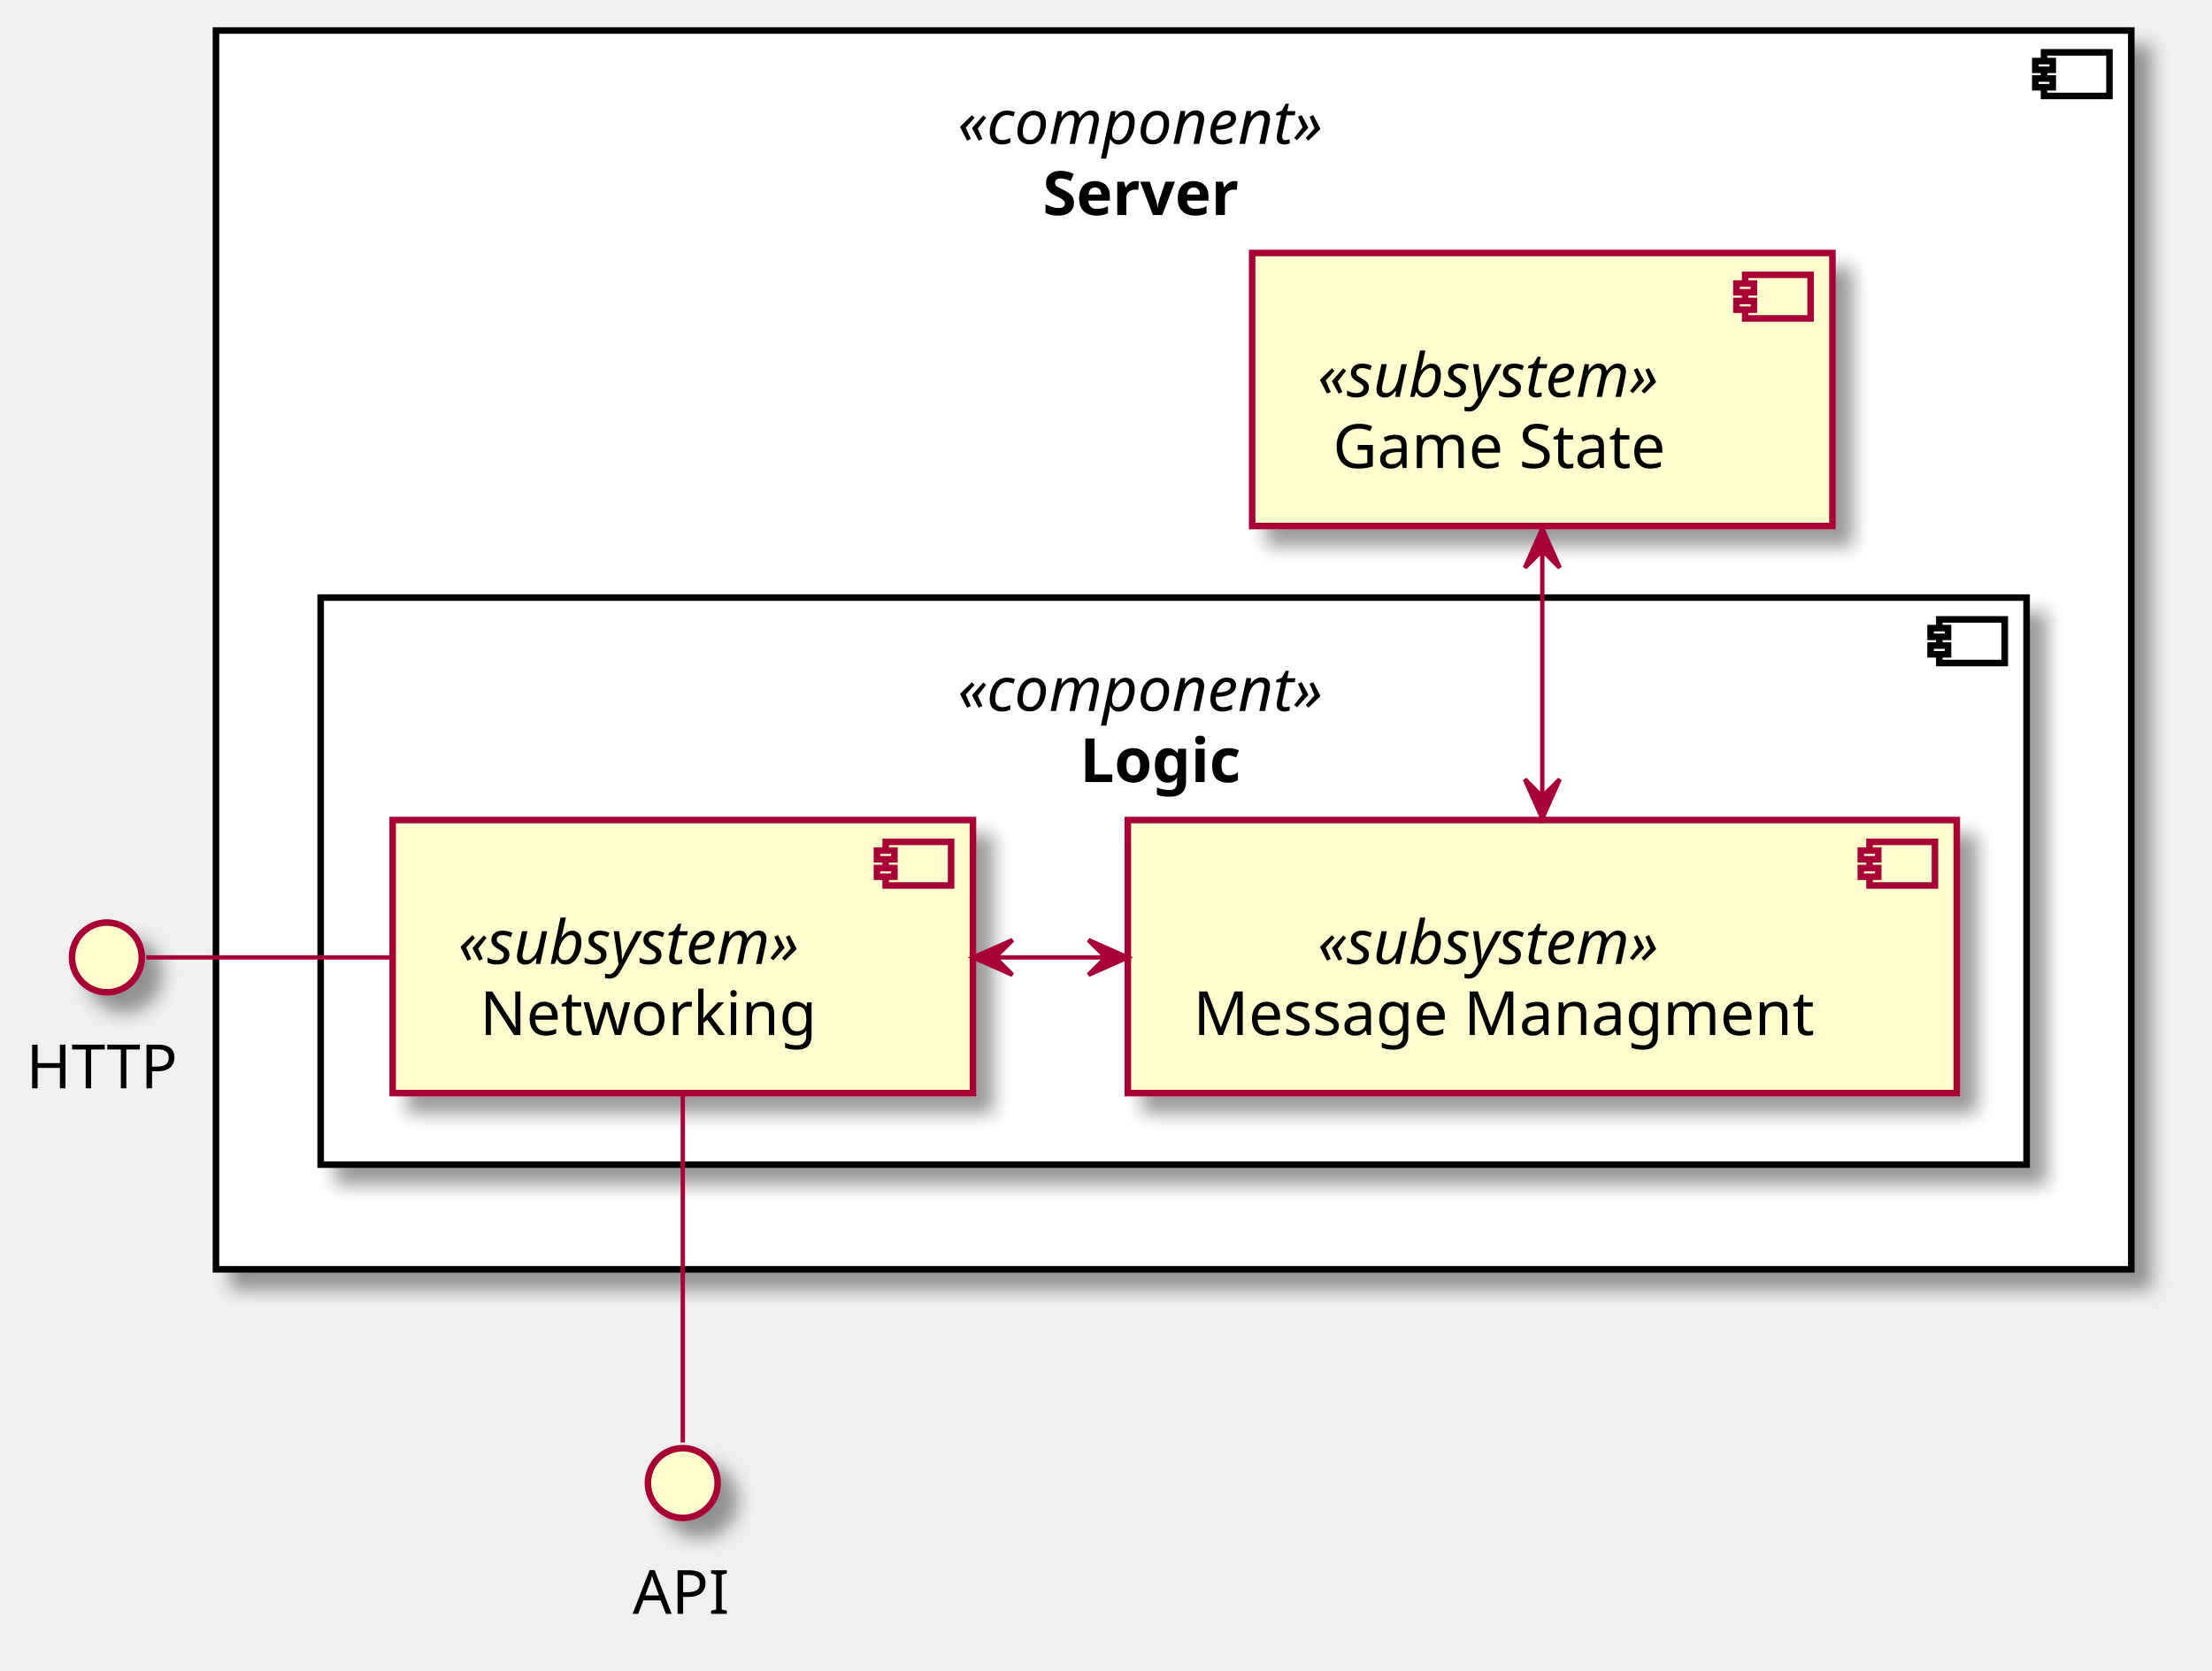
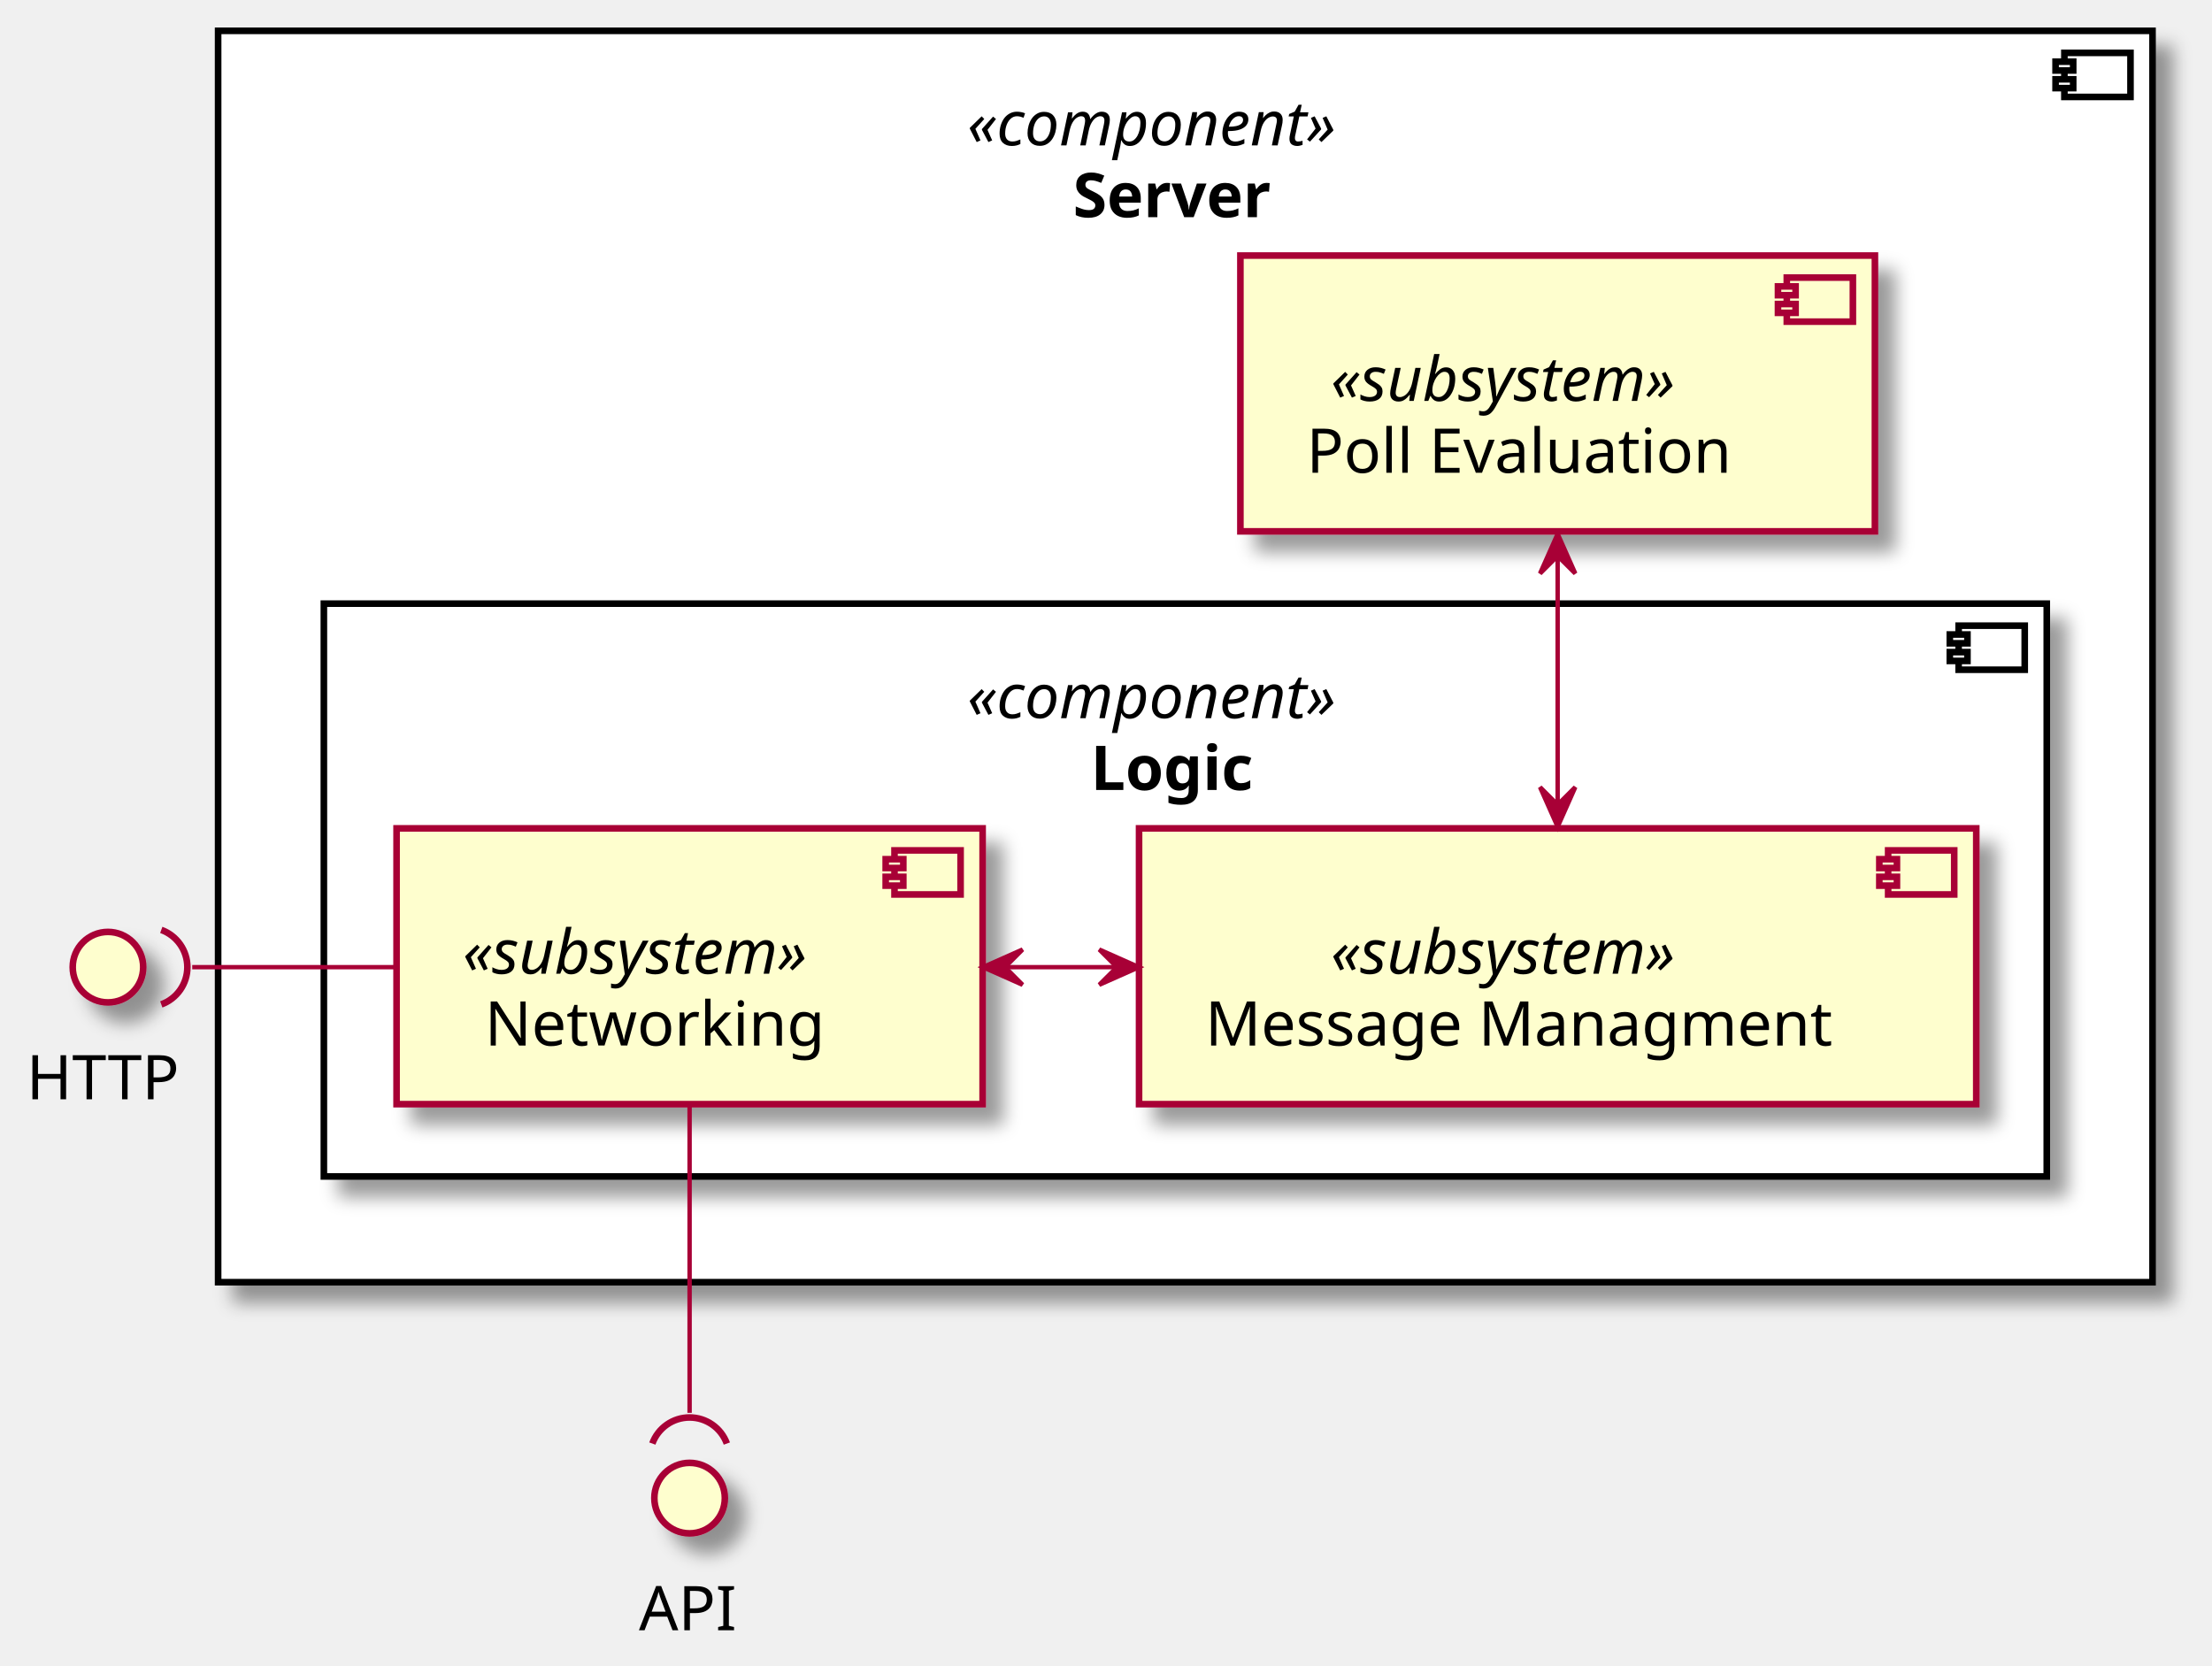
- <svg xmlns="http://www.w3.org/2000/svg" contentScriptType="application/ecmascript" contentStyleType="text/css" height="383px" preserveAspectRatio="none" style="width:507px;height:383px;" version="1.1" viewBox="0 0 507 383" width="507px" zoomAndPan="magnify">
+ <svg xmlns="http://www.w3.org/2000/svg" contentScriptType="application/ecmascript" contentStyleType="text/css" height="378px" preserveAspectRatio="none" style="width:502px;height:378px;" version="1.1" viewBox="0 0 502 378" width="502px" zoomAndPan="magnify">
  <defs>
-     <filter height="300%" id="f1p4ynr2utqy1u" width="300%" x="-1" y="-1">
+     <filter height="300%" id="f11iqqxokooamp" width="300%" x="-1" y="-1">
      <feGaussianBlur result="blurOut" stdDeviation="2.0" />
      <feColorMatrix in="blurOut" result="blurOut2" type="matrix" values="0 0 0 0 0 0 0 0 0 0 0 0 0 0 0 0 0 0 .4 0" />
      <feOffset dx="4.0" dy="4.0" in="blurOut2" result="blurOut3" />
      <feBlend in="SourceGraphic" in2="blurOut3" mode="normal" />
    </filter>
  </defs>
  <g>
-     <rect fill="#FFFFFF" filter="url(#f1p4ynr2utqy1u)" height="284" style="stroke: #000000; stroke-width: 1.5;" width="439" x="49.5" y="7" />
+     <rect fill="#FFFFFF" filter="url(#f11iqqxokooamp)" height="284" style="stroke: #000000; stroke-width: 1.5;" width="439" x="49.5" y="7" />
    <rect fill="#FFFFFF" height="10" style="stroke: #000000; stroke-width: 1.5;" width="15" x="468.5" y="12" />
    <rect fill="#FFFFFF" height="2" style="stroke: #000000; stroke-width: 1.5;" width="4" x="466.5" y="14" />
    <rect fill="#FFFFFF" height="2" style="stroke: #000000; stroke-width: 1.5;" width="4" x="466.5" y="18" />
    <text fill="#000000" font-family="sans-serif" font-size="14" font-style="italic" lengthAdjust="spacingAndGlyphs" textLength="99" x="219.5" y="32.995">«component»</text>
-     <text fill="#000000" font-family="sans-serif" font-size="14" font-weight="bold" lengthAdjust="spacingAndGlyphs" textLength="60" x="239" y="49.292">Server</text>
-     <rect fill="#FFFFFF" filter="url(#f1p4ynr2utqy1u)" height="130" style="stroke: #000000; stroke-width: 1.5;" width="391" x="73.5" y="137" />
+     <text fill="#000000" font-family="sans-serif" font-size="14" font-weight="bold" lengthAdjust="spacingAndGlyphs" textLength="51" x="243.5" y="49.292">Server</text>
+     <rect fill="#FFFFFF" filter="url(#f11iqqxokooamp)" height="130" style="stroke: #000000; stroke-width: 1.5;" width="391" x="73.5" y="137" />
    <rect fill="#FFFFFF" height="10" style="stroke: #000000; stroke-width: 1.5;" width="15" x="444.5" y="142" />
    <rect fill="#FFFFFF" height="2" style="stroke: #000000; stroke-width: 1.5;" width="4" x="442.5" y="144" />
    <rect fill="#FFFFFF" height="2" style="stroke: #000000; stroke-width: 1.5;" width="4" x="442.5" y="148" />
    <text fill="#000000" font-family="sans-serif" font-size="14" font-style="italic" lengthAdjust="spacingAndGlyphs" textLength="99" x="219.5" y="162.995">«component»</text>
    <text fill="#000000" font-family="sans-serif" font-size="14" font-weight="bold" lengthAdjust="spacingAndGlyphs" textLength="43" x="247.5" y="179.292">Logic</text>
-     <rect fill="#FEFECE" filter="url(#f1p4ynr2utqy1u)" height="62.594" style="stroke: #A80036; stroke-width: 1.5;" width="133" x="287" y="58" />
-     <rect fill="#FEFECE" height="10" style="stroke: #A80036; stroke-width: 1.5;" width="15" x="400" y="63" />
-     <rect fill="#FEFECE" height="2" style="stroke: #A80036; stroke-width: 1.5;" width="4" x="398" y="65" />
-     <rect fill="#FEFECE" height="2" style="stroke: #A80036; stroke-width: 1.5;" width="4" x="398" y="69" />
+     <rect fill="#FEFECE" filter="url(#f11iqqxokooamp)" height="62.594" style="stroke: #A80036; stroke-width: 1.5;" width="144" x="281.5" y="58" />
+     <rect fill="#FEFECE" height="10" style="stroke: #A80036; stroke-width: 1.5;" width="15" x="405.5" y="63" />
+     <rect fill="#FEFECE" height="2" style="stroke: #A80036; stroke-width: 1.5;" width="4" x="403.5" y="65" />
+     <rect fill="#FEFECE" height="2" style="stroke: #A80036; stroke-width: 1.5;" width="4" x="403.5" y="69" />
    <text fill="#000000" font-family="sans-serif" font-size="14" font-style="italic" lengthAdjust="spacingAndGlyphs" textLength="93" x="302" y="90.995">«subsystem»</text>
-     <text fill="#000000" font-family="sans-serif" font-size="14" lengthAdjust="spacingAndGlyphs" textLength="86" x="305.5" y="107.292">Game State</text>
-     <rect fill="#FEFECE" filter="url(#f1p4ynr2utqy1u)" height="62.594" style="stroke: #A80036; stroke-width: 1.5;" width="133" x="90" y="188" />
+     <text fill="#000000" font-family="sans-serif" font-size="14" lengthAdjust="spacingAndGlyphs" textLength="104" x="296.5" y="107.292">Poll Evaluation</text>
+     <rect fill="#FEFECE" filter="url(#f11iqqxokooamp)" height="62.594" style="stroke: #A80036; stroke-width: 1.5;" width="133" x="90" y="188" />
    <rect fill="#FEFECE" height="10" style="stroke: #A80036; stroke-width: 1.5;" width="15" x="203" y="193" />
    <rect fill="#FEFECE" height="2" style="stroke: #A80036; stroke-width: 1.5;" width="4" x="201" y="195" />
    <rect fill="#FEFECE" height="2" style="stroke: #A80036; stroke-width: 1.5;" width="4" x="201" y="199" />
    <text fill="#000000" font-family="sans-serif" font-size="14" font-style="italic" lengthAdjust="spacingAndGlyphs" textLength="93" x="105" y="220.995">«subsystem»</text>
    <text fill="#000000" font-family="sans-serif" font-size="14" lengthAdjust="spacingAndGlyphs" textLength="83" x="110" y="237.292">Networking</text>
-     <rect fill="#FEFECE" filter="url(#f1p4ynr2utqy1u)" height="62.594" style="stroke: #A80036; stroke-width: 1.5;" width="190" x="258.5" y="188" />
+     <rect fill="#FEFECE" filter="url(#f11iqqxokooamp)" height="62.594" style="stroke: #A80036; stroke-width: 1.5;" width="190" x="258.5" y="188" />
    <rect fill="#FEFECE" height="10" style="stroke: #A80036; stroke-width: 1.5;" width="15" x="428.5" y="193" />
    <rect fill="#FEFECE" height="2" style="stroke: #A80036; stroke-width: 1.5;" width="4" x="426.5" y="195" />
    <rect fill="#FEFECE" height="2" style="stroke: #A80036; stroke-width: 1.5;" width="4" x="426.5" y="199" />
    <text fill="#000000" font-family="sans-serif" font-size="14" font-style="italic" lengthAdjust="spacingAndGlyphs" textLength="93" x="302" y="220.995">«subsystem»</text>
    <text fill="#000000" font-family="sans-serif" font-size="14" lengthAdjust="spacingAndGlyphs" textLength="150" x="273.5" y="237.292">Message Managment</text>
-     <ellipse cx="24.5" cy="219.5" fill="#FEFECE" filter="url(#f1p4ynr2utqy1u)" rx="8" ry="8" style="stroke: #A80036; stroke-width: 1.5;" />
+     <ellipse cx="24.5" cy="219.5" fill="#FEFECE" filter="url(#f11iqqxokooamp)" rx="8" ry="8" style="stroke: #A80036; stroke-width: 1.5;" />
    <text fill="#000000" font-family="sans-serif" font-size="14" lengthAdjust="spacingAndGlyphs" textLength="37" x="6" y="249.495">HTTP</text>
-     <ellipse cx="156.5" cy="340" fill="#FEFECE" filter="url(#f1p4ynr2utqy1u)" rx="8" ry="8" style="stroke: #A80036; stroke-width: 1.5;" />
+     <ellipse cx="156.5" cy="340" fill="#FEFECE" filter="url(#f11iqqxokooamp)" rx="8" ry="8" style="stroke: #A80036; stroke-width: 1.5;" />
    <text fill="#000000" font-family="sans-serif" font-size="14" lengthAdjust="spacingAndGlyphs" textLength="23" x="145" y="369.995">API</text>
-     <path d="M33.523,219.5 C52.258,219.5 70.993,219.5 89.728,219.5 " fill="none" id="http-network" style="stroke: #A80036; stroke-width: 1.0;" />
-     <path d="M353.5,126.473 C353.5,143.931 353.5,164.857 353.5,182.34 " fill="none" id="game-message" style="stroke: #A80036; stroke-width: 1.0;" />
+     <path d="M43.623,219.5 C58.991,219.5 74.359,219.5 89.728,219.5 " fill="none" id="http-backto-network" style="stroke: #A80036; stroke-width: 1.0;" />
+     <path d="M36.602,227.957 A9,9 0 0 0 36.602 211.043" fill="none" style="stroke: #A80036; stroke-width: 1.5;" />
+     <path d="M353.5,126.473 C353.5,143.931 353.5,164.857 353.5,182.34 " fill="none" id="pe-message" style="stroke: #A80036; stroke-width: 1.0;" />
    <polygon fill="#A80036" points="353.5,187.647,357.5,178.647,353.5,182.647,349.5,178.647,353.5,187.647" style="stroke: #A80036; stroke-width: 1.0;" />
    <polygon fill="#A80036" points="353.5,121.159,349.5,130.159,353.5,126.159,357.5,130.159,353.5,121.159" style="stroke: #A80036; stroke-width: 1.0;" />
    <path d="M228.321,219.5 C236.645,219.5 244.969,219.5 253.293,219.5 " fill="none" id="network-message" style="stroke: #A80036; stroke-width: 1.0;" />
    <polygon fill="#A80036" points="258.476,219.5,249.476,215.5,253.476,219.5,249.476,223.5,258.476,219.5" style="stroke: #A80036; stroke-width: 1.0;" />
    <polygon fill="#A80036" points="223.064,219.5,232.064,223.5,228.064,219.5,232.064,215.5,223.064,219.5" style="stroke: #A80036; stroke-width: 1.0;" />
-     <path d="M156.5,251.017 C156.5,277.624 156.5,314.432 156.5,330.7 " fill="none" id="network-api" style="stroke: #A80036; stroke-width: 1.0;" />
+     <path d="M156.5,251.017 C156.5,273.051 156.5,302.08 156.5,320.647 " fill="none" id="network-to-api" style="stroke: #A80036; stroke-width: 1.0;" />
+     <path d="M164.957,327.622 A9,9 0 0 0 148.043 327.622" fill="none" style="stroke: #A80036; stroke-width: 1.5;" />
  </g>
</svg>
